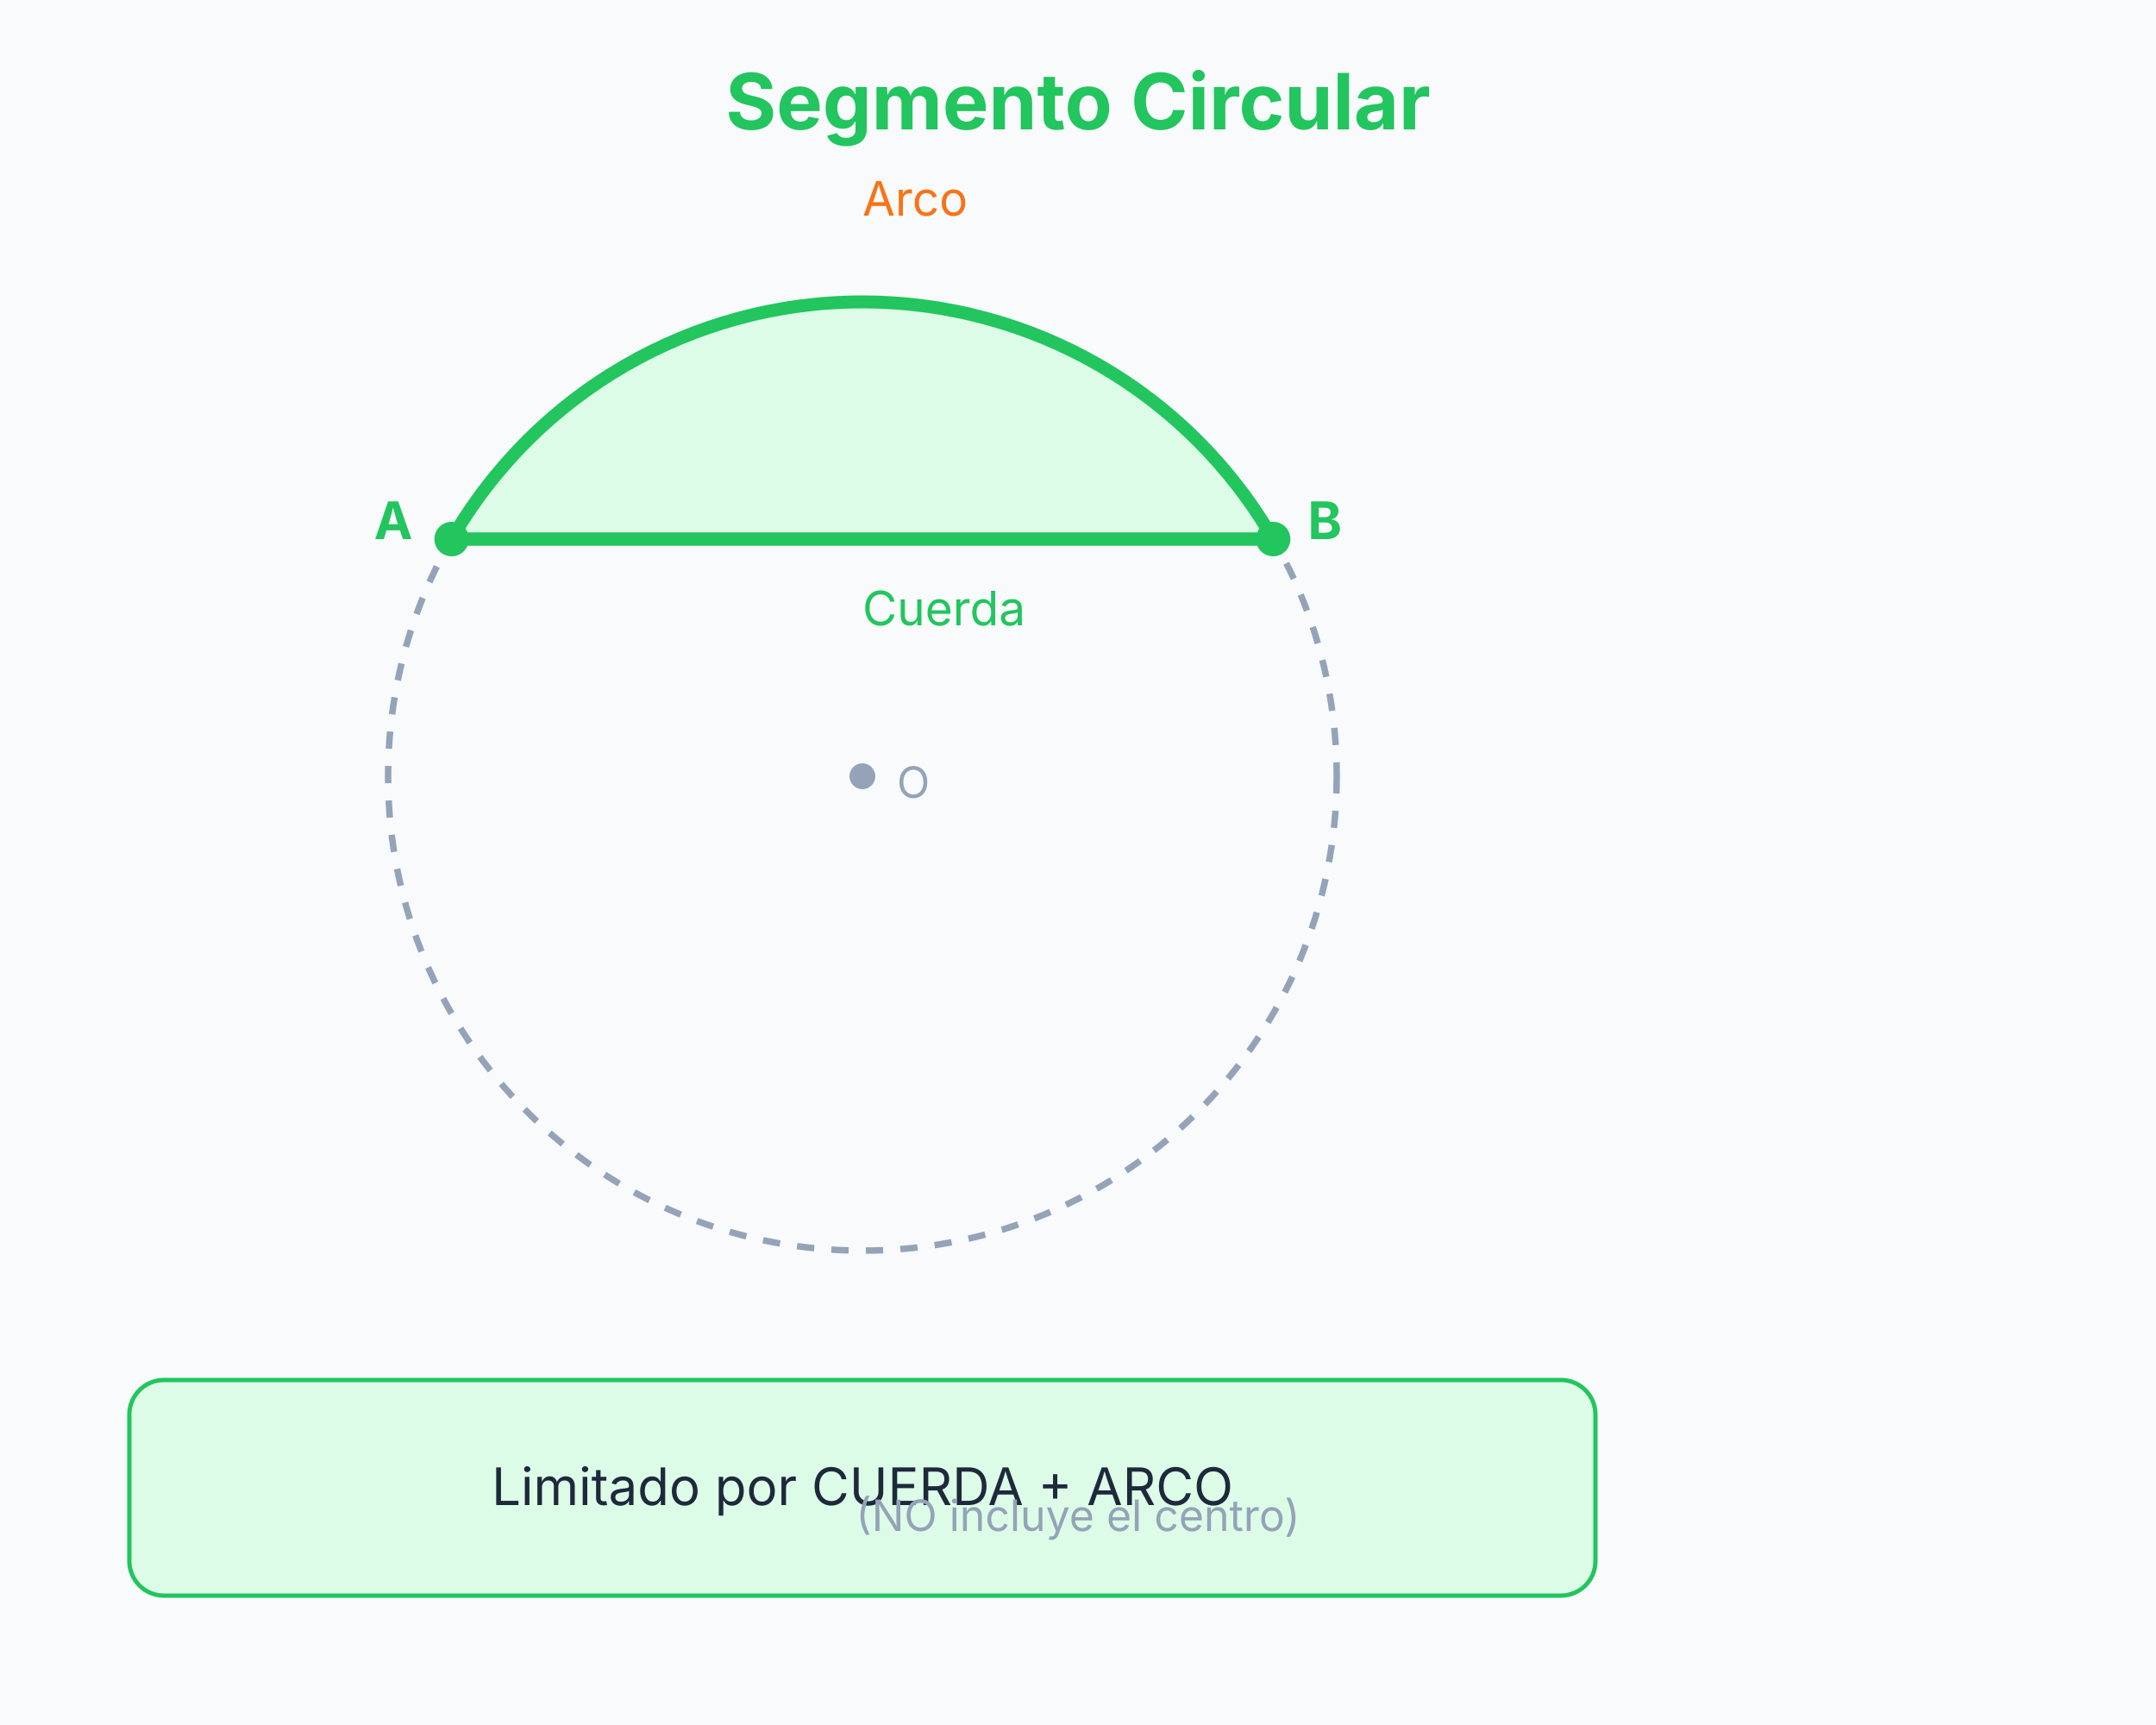
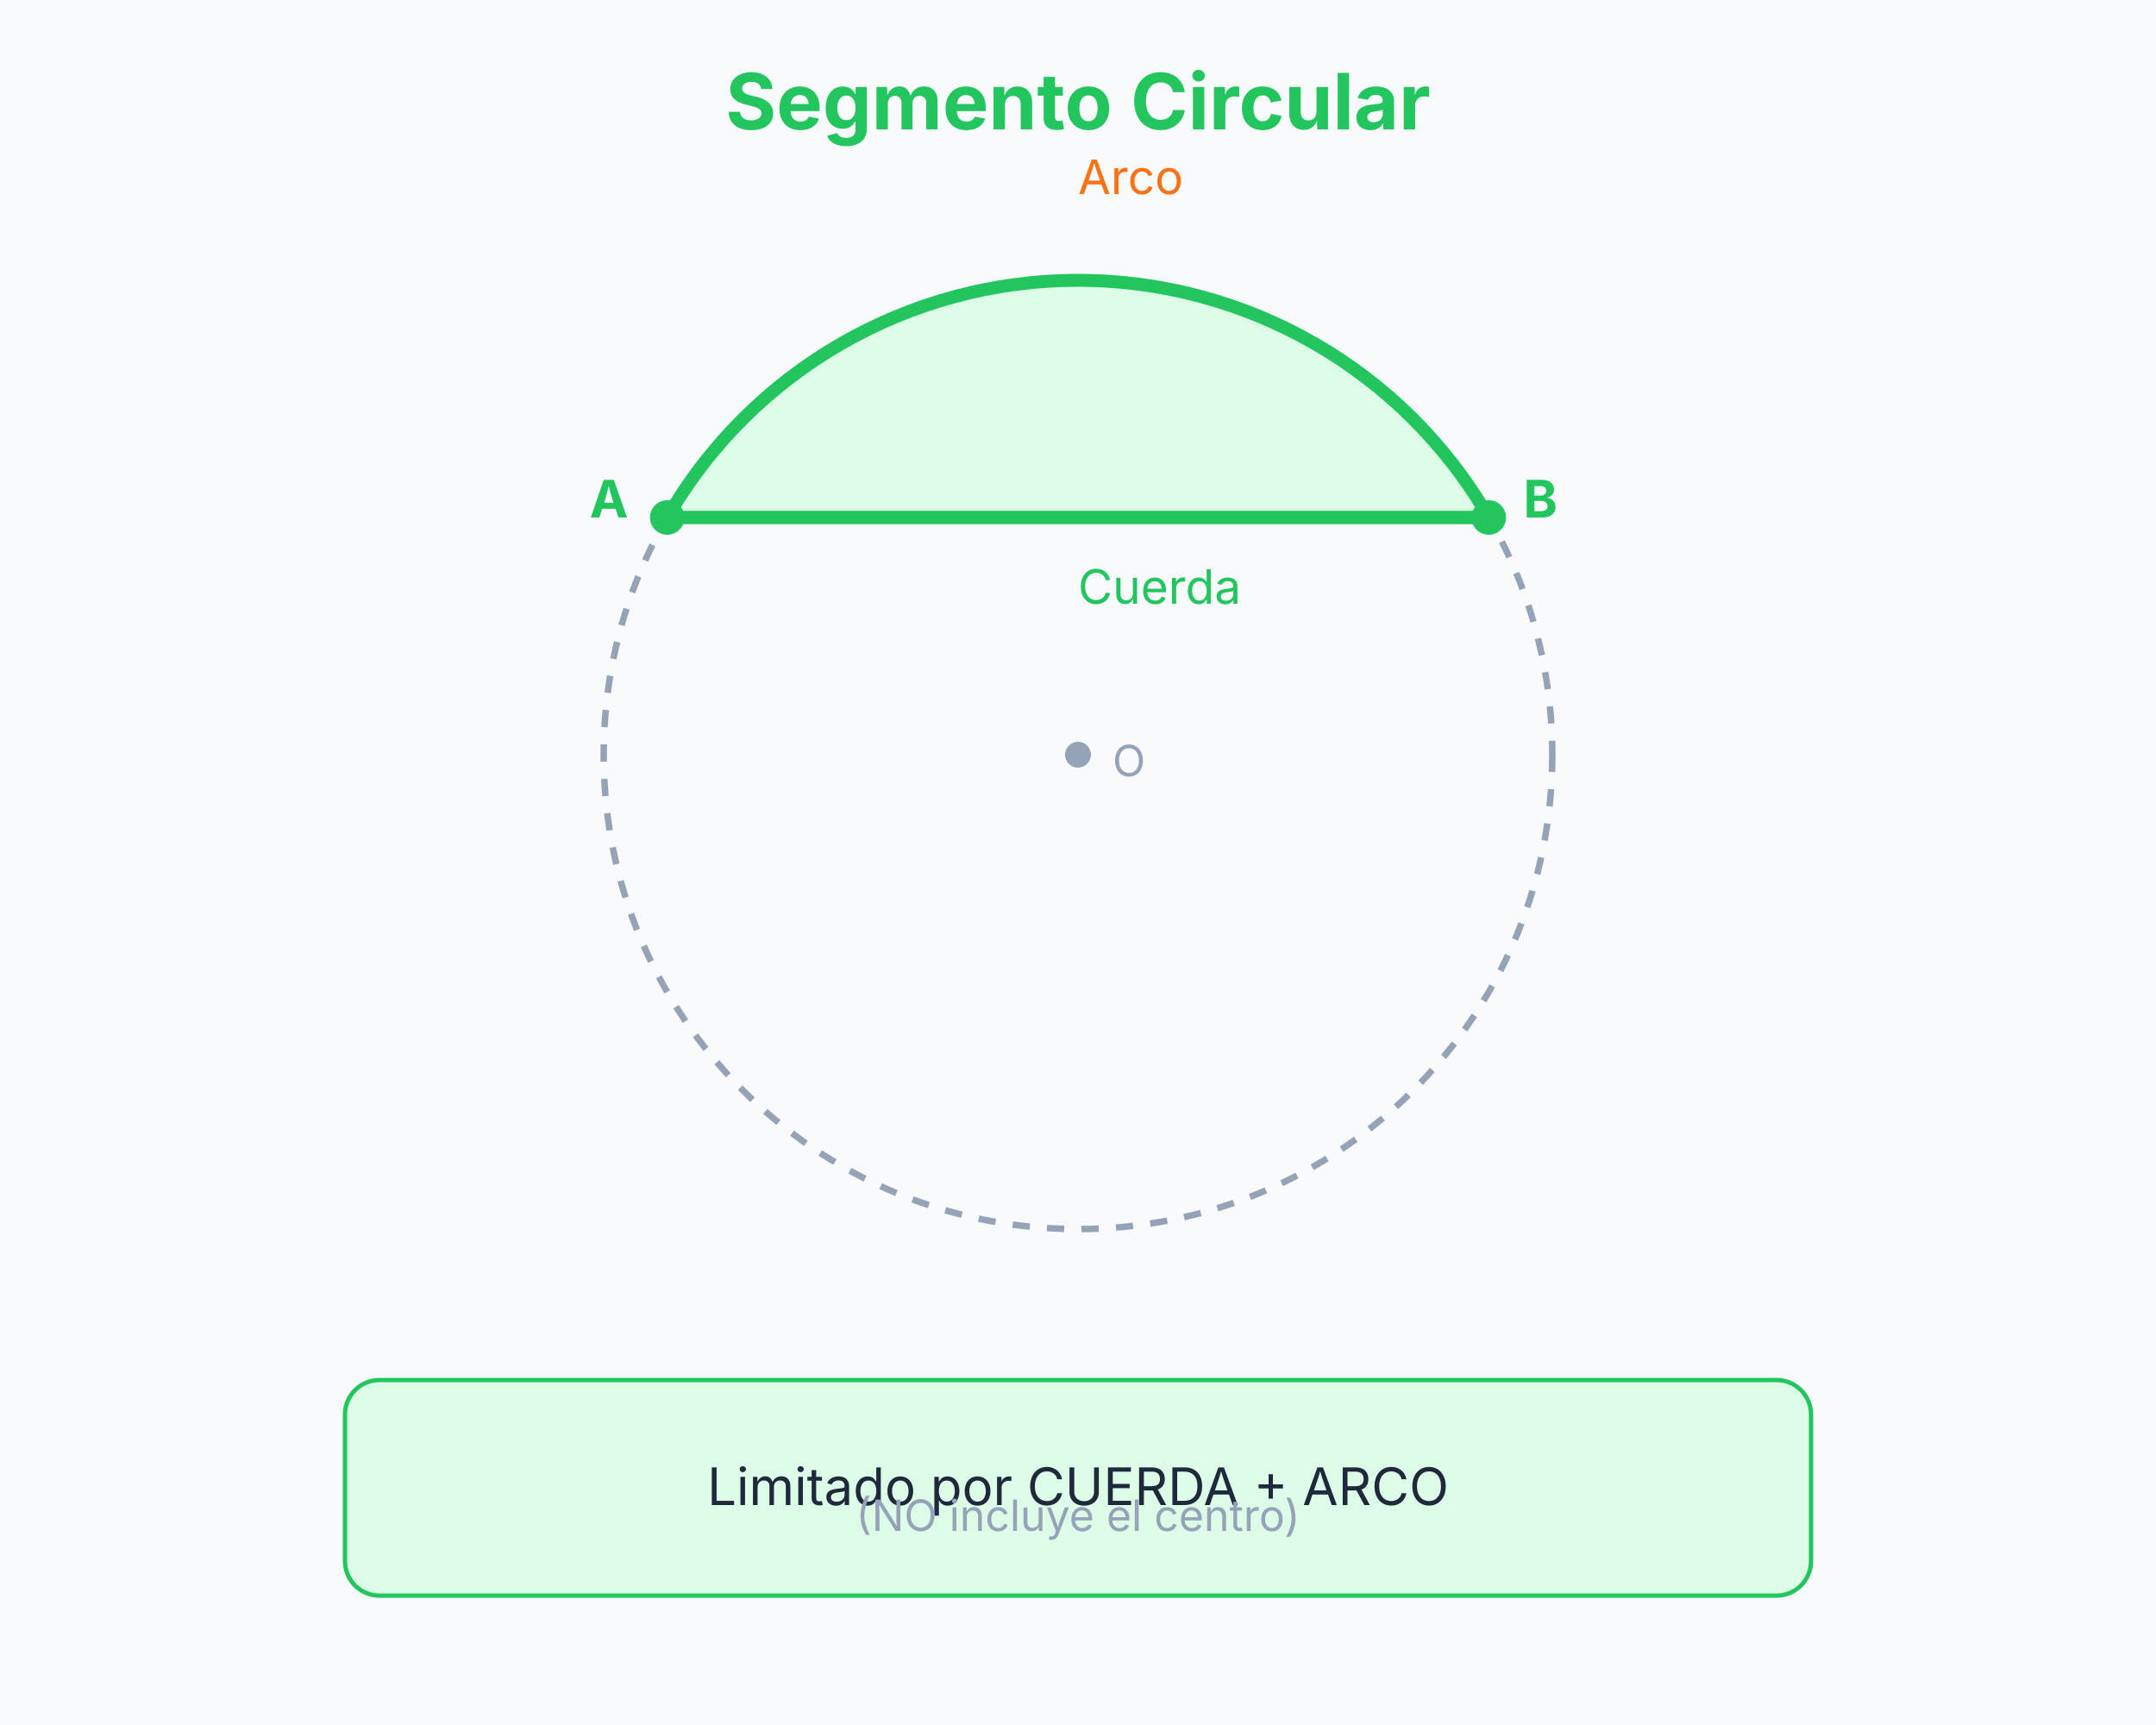
<svg xmlns="http://www.w3.org/2000/svg" viewBox="0 0 500 400" style="font-family: 'Inter', 'Segoe UI', system-ui, sans-serif;">
  <rect width="500" height="400" fill="#f8fafc" />
  <text x="250.00" y="30.00" text-anchor="middle" font-size="18" font-weight="bold" fill="#22c55e">Segmento Circular</text>
-   <circle cx="200" cy="180" r="110" fill="none" stroke="#94a3b8" stroke-width="1.5" stroke-dasharray="4,4" />
-   <path d="M 295.26 125.00 A 110 110 0 0 0 104.74 125.00 Z" fill="#dcfce7" stroke="#22c55e" stroke-width="3" />
-   <line x1="104.74" y1="125.00" x2="295.26" y2="125.00" stroke="#22c55e" stroke-width="3" />
-   <circle cx="200" cy="180" r="3" fill="#94a3b8" />
-   <text x="208.00" y="185.00" text-anchor="start" font-size="10" font-weight="normal" fill="#94a3b8">O</text>
-   <circle cx="104.74" cy="125.00" r="4" fill="#22c55e" />
-   <circle cx="295.26" cy="125.00" r="4" fill="#22c55e" />
-   <text x="86.74" y="125.00" text-anchor="start" font-size="12" font-weight="bold" fill="#22c55e">A</text>
-   <text x="303.26" y="125.00" text-anchor="start" font-size="12" font-weight="bold" fill="#22c55e">B</text>
-   <text x="200.00" y="50.00" text-anchor="start" font-size="11" font-weight="normal" fill="#f97316">Arco</text>
-   <text x="200.00" y="145.00" text-anchor="start" font-size="11" font-weight="normal" fill="#22c55e">Cuerda</text>
-   <rect x="30" y="320" width="340" height="50" rx="8" fill="#dcfce7" stroke="#22c55e" />
-   <text x="200.0" y="349.0" text-anchor="middle" font-size="12" fill="#1e293b">Limitado por CUERDA + ARCO</text>
+   <circle cx="250" cy="175" r="110" fill="none" stroke="#94a3b8" stroke-width="1.5" stroke-dasharray="4,4" />
+   <path d="M 345.26 120.00 A 110 110 0 0 0 154.74 120.00 Z" fill="#dcfce7" stroke="#22c55e" stroke-width="3" />
+   <line x1="154.74" y1="120.00" x2="345.26" y2="120.00" stroke="#22c55e" stroke-width="3" />
+   <circle cx="250" cy="175" r="3" fill="#94a3b8" />
+   <text x="258.00" y="180.00" text-anchor="start" font-size="10" font-weight="normal" fill="#94a3b8">O</text>
+   <circle cx="154.74" cy="120.00" r="4" fill="#22c55e" />
+   <circle cx="345.26" cy="120.00" r="4" fill="#22c55e" />
+   <text x="136.74" y="120.00" text-anchor="start" font-size="12" font-weight="bold" fill="#22c55e">A</text>
+   <text x="353.26" y="120.00" text-anchor="start" font-size="12" font-weight="bold" fill="#22c55e">B</text>
+   <text x="250.00" y="45.00" text-anchor="start" font-size="11" font-weight="normal" fill="#f97316">Arco</text>
+   <text x="250.00" y="140.00" text-anchor="start" font-size="11" font-weight="normal" fill="#22c55e">Cuerda</text>
+   <rect x="80" y="320" width="340" height="50" rx="8" fill="#dcfce7" stroke="#22c55e" />
+   <text x="250.0" y="349.0" text-anchor="middle" font-size="12" fill="#1e293b">Limitado por CUERDA + ARCO</text>
  <text x="250.00" y="355.00" text-anchor="middle" font-size="10" font-weight="normal" fill="#94a3b8">(NO incluye el centro)</text>
</svg>
